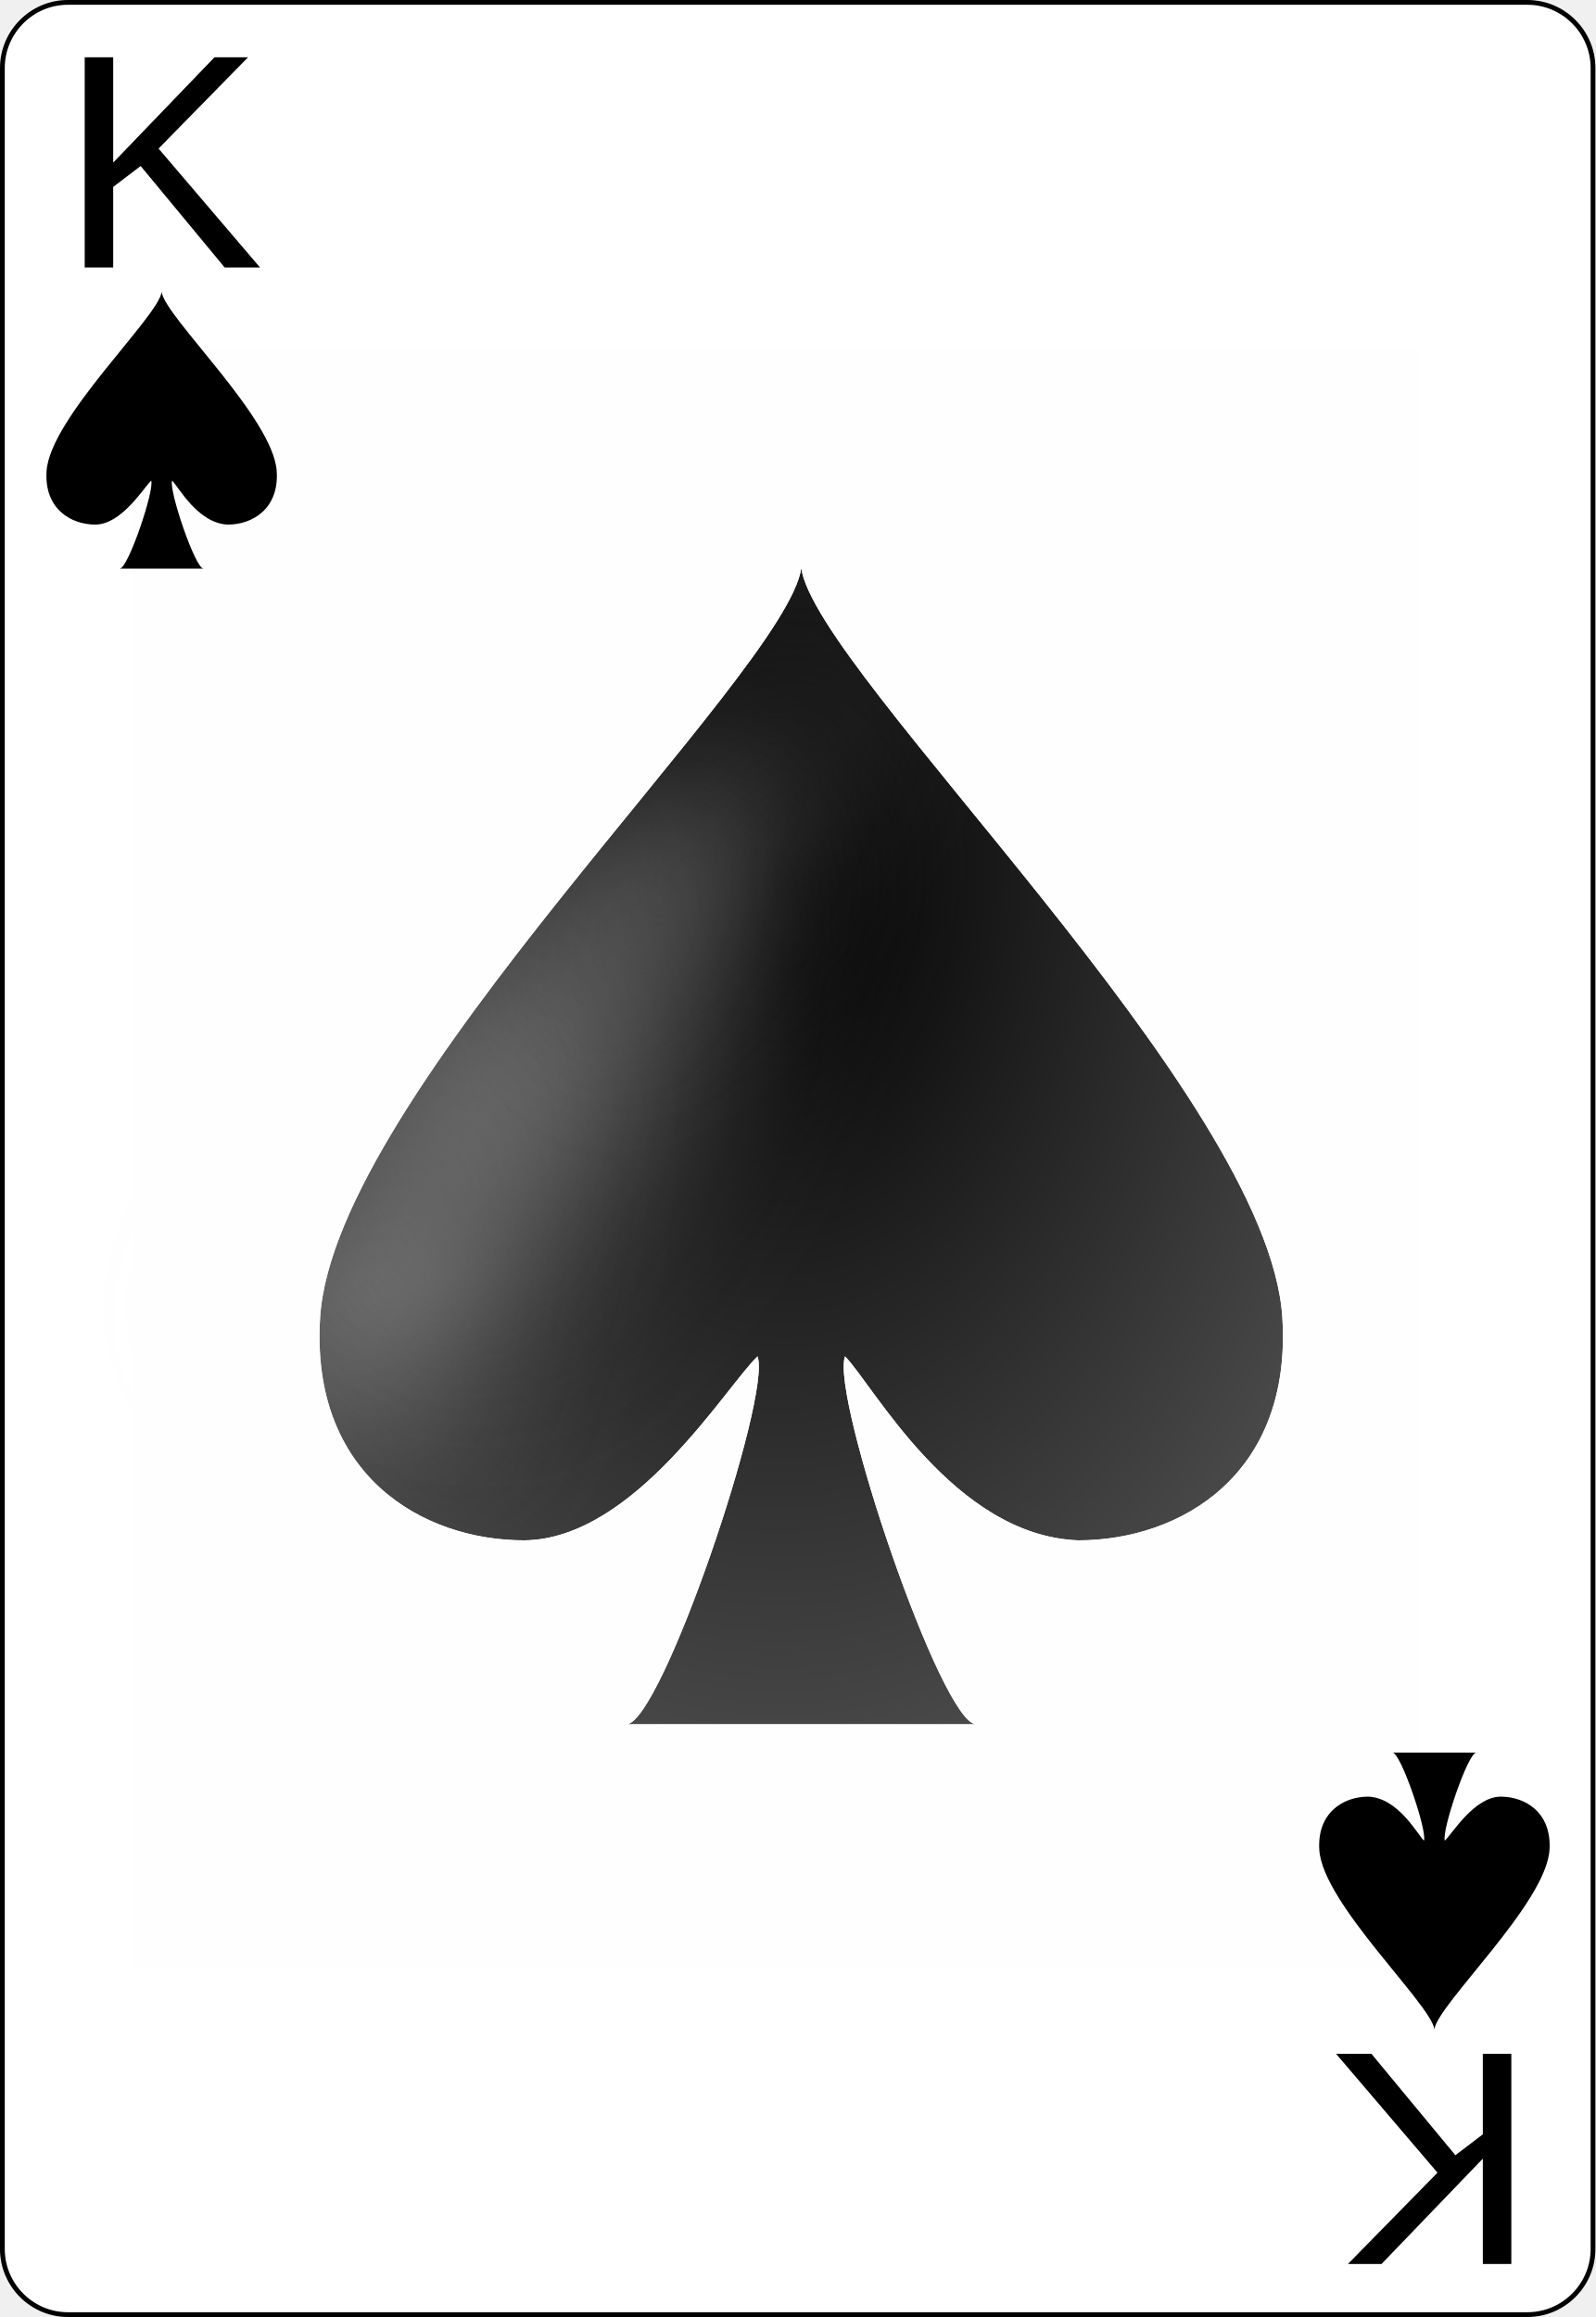
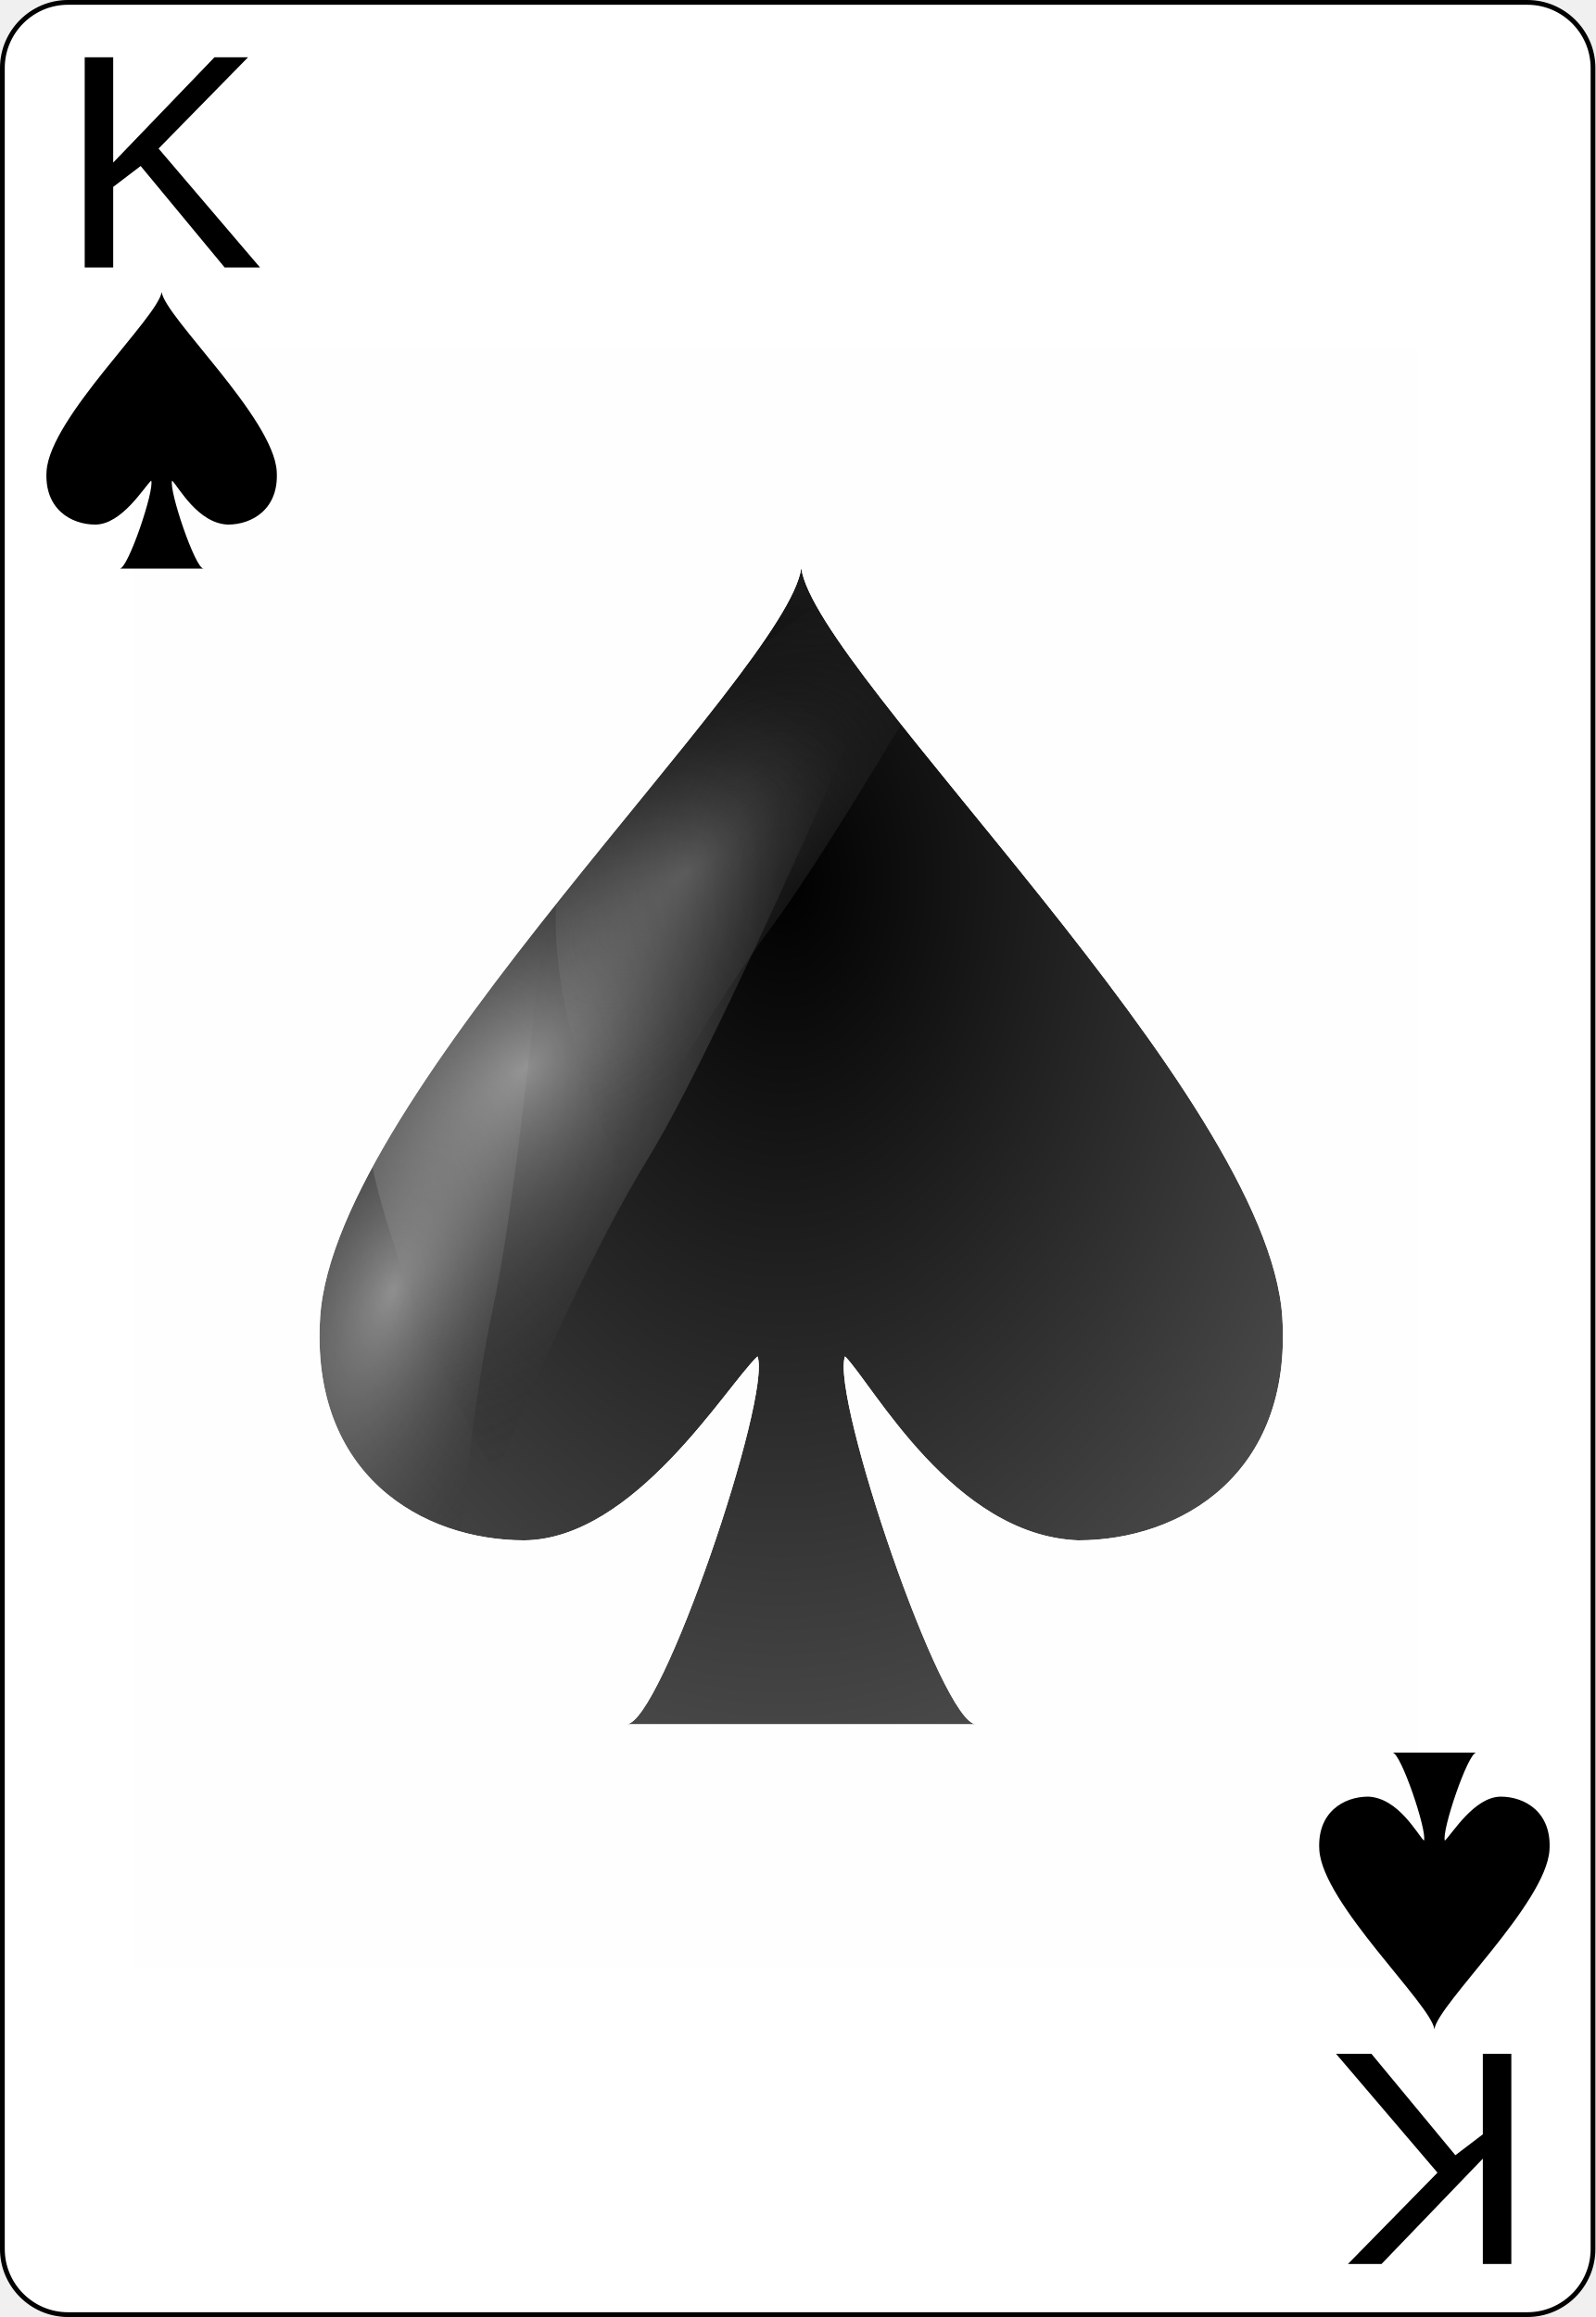
- <svg xmlns="http://www.w3.org/2000/svg" xmlns:xlink="http://www.w3.org/1999/xlink" width="100%" height="100%" viewBox="0 0 167.087 242.667" xml:space="preserve" id="svg2" version="1.1">
-   <defs id="defs41">
-     <radialGradient xlink:href="#linearGradient3773" id="radialGradient3781" cx="-0.158" cy="-8.835" fx="-0.158" fy="-8.835" r="8" gradientTransform="matrix(-1.584269,-0.02349808,0.03071979,-2.477574,-0.2485638,-26.71351)" gradientUnits="userSpaceOnUse" />
-     <linearGradient id="linearGradient3773">
-       <stop style="stop-color:#000000;stop-opacity:1;" offset="0" id="stop3775" />
-       <stop style="stop-color:#000000;stop-opacity:0.649;" offset="1" id="stop3777" />
+ <svg xmlns="http://www.w3.org/2000/svg" xmlns:xlink="http://www.w3.org/1999/xlink" viewBox="0 0 167.087 242.667" xml:space="preserve">
+   <defs>
+     <radialGradient xlink:href="#a" id="e" cx="-.158" cy="-8.835" fx="-.158" fy="-8.835" r="8" gradientTransform="matrix(-1.58427 -.0235 .03072 -2.47757 -.249 -26.714)" gradientUnits="userSpaceOnUse" />
+     <radialGradient r="8" fy="-8.835" fx="-.158" cy="-8.835" cx="-.158" gradientTransform="matrix(-1.58427 -.0235 .03072 -2.47757 -.249 -26.714)" gradientUnits="userSpaceOnUse" id="f" xlink:href="#a" />
+     <radialGradient xlink:href="#b" id="g" gradientUnits="userSpaceOnUse" gradientTransform="matrix(1.25656 -.7774 .33664 .53613 -221.202 359.243)" cx="168.025" cy="509.476" fx="168.025" fy="509.476" r="81.903" />
+     <radialGradient xlink:href="#c" id="h" gradientUnits="userSpaceOnUse" gradientTransform="matrix(1.25656 -.7774 .33664 .53613 -221.202 359.243)" cx="168.025" cy="509.476" fx="168.025" fy="509.476" r="81.903" />
+     <radialGradient xlink:href="#d" id="i" gradientUnits="userSpaceOnUse" gradientTransform="matrix(1.25656 -.7774 .33664 .53613 -221.202 359.243)" cx="168.025" cy="509.476" fx="168.025" fy="509.476" r="81.903" />
+     <linearGradient id="a">
+       <stop style="stop-color:#000;stop-opacity:1" offset="0" />
+       <stop style="stop-color:#000;stop-opacity:.649" offset="1" />
    </linearGradient>
-     <linearGradient id="linearGradient3784-4">
-       <stop style="stop-color:#ffffff;stop-opacity:0.435;" offset="0" id="stop3786-8" />
-       <stop style="stop-color:#000000;stop-opacity:0;" offset="1" id="stop3788-6" />
+     <linearGradient id="b">
+       <stop style="stop-color:#fff;stop-opacity:.435" offset="0" />
+       <stop style="stop-color:#000;stop-opacity:0" offset="1" />
    </linearGradient>
-     <filter color-interpolation-filters="sRGB" id="filter3803" x="-0.331" width="1.661" y="-0.164" height="1.329">
-       <feGaussianBlur stdDeviation="14.131" id="feGaussianBlur3805" />
-     </filter>
-     <linearGradient id="linearGradient3784-4-5">
-       <stop style="stop-color:#ffffff;stop-opacity:0.489;" offset="0" id="stop3786-8-0" />
-       <stop style="stop-color:#000000;stop-opacity:0;" offset="1" id="stop3788-6-3" />
+     <linearGradient id="c">
+       <stop style="stop-color:#fff;stop-opacity:.489" offset="0" />
+       <stop style="stop-color:#000;stop-opacity:0" offset="1" />
    </linearGradient>
-     <filter color-interpolation-filters="sRGB" id="filter3803-1" x="-0.331" width="1.661" y="-0.164" height="1.329">
-       <feGaussianBlur stdDeviation="14.131" id="feGaussianBlur3805-8" />
-     </filter>
-     <linearGradient id="linearGradient3784-4-1">
-       <stop style="stop-color:#ffffff;stop-opacity:0.237;" offset="0" id="stop3786-8-03" />
-       <stop style="stop-color:#000000;stop-opacity:0;" offset="1" id="stop3788-6-6" />
+     <linearGradient id="d">
+       <stop style="stop-color:#fff;stop-opacity:.237" offset="0" />
+       <stop style="stop-color:#000;stop-opacity:0" offset="1" />
    </linearGradient>
-     <filter color-interpolation-filters="sRGB" id="filter3803-73" x="-0.331" width="1.661" y="-0.164" height="1.329">
-       <feGaussianBlur stdDeviation="14.131" id="feGaussianBlur3805-2" />
-     </filter>
-     <radialGradient r="8" fy="-8.835" fx="-0.158" cy="-8.835" cx="-0.158" gradientTransform="matrix(-1.584269,-0.02349808,0.03071979,-2.477574,-0.2485638,-26.71351)" gradientUnits="userSpaceOnUse" id="radialGradient3990" xlink:href="#linearGradient3773" />
-     <radialGradient xlink:href="#linearGradient3784-4" id="radialGradient3161" gradientUnits="userSpaceOnUse" gradientTransform="matrix(1.25656,-0.7774064,0.3366382,0.5361257,-221.2021,359.2426)" cx="168.025" cy="509.476" fx="168.025" fy="509.476" r="81.903" />
-     <radialGradient xlink:href="#linearGradient3784-4-5" id="radialGradient3163" gradientUnits="userSpaceOnUse" gradientTransform="matrix(1.25656,-0.7774064,0.3366382,0.5361257,-221.2021,359.2426)" cx="168.025" cy="509.476" fx="168.025" fy="509.476" r="81.903" />
-     <radialGradient xlink:href="#linearGradient3784-4-1" id="radialGradient3165" gradientUnits="userSpaceOnUse" gradientTransform="matrix(1.25656,-0.7774064,0.3366382,0.5361257,-221.2021,359.2426)" cx="168.025" cy="509.476" fx="168.025" fy="509.476" r="81.903" />
  </defs>
-   <g id="Layer_x0020_1" style="fill-rule:nonzero;clip-rule:nonzero;stroke:#000000;stroke-miterlimit:4;">
-     <path style="fill:#FFFFFF;stroke-width:0.5;" d="M166.837,235.548c0,3.777-3.087,6.869-6.871,6.869H7.111c-3.775,0-6.861-3.092-6.861-6.869V7.12C0.25,3.343,3.336,0.25,7.111,0.25h152.855    c3.784,0,6.871,3.093,6.871,6.87v228.428z" id="path5" />
-     <g style="stroke:none;" id="g7">
-       <g id="g9">
- 				
- 			</g>
-     </g>
-     <g id="g15">
- 			
- 		</g>
-     <g id="g19">
- 			
- 		</g>
-     <g style="stroke:none;" id="g23">
-       <g id="g25">
- 				
- 			</g>
-     </g>
-     <g style="stroke:none;" id="g31">
-       <g id="g33">
- 				
- 			</g>
-     </g>
+   <g style="fill-rule:nonzero;clip-rule:nonzero;stroke:#000;stroke-miterlimit:4">
+     <path style="fill:#fff;stroke-width:.5" d="M166.837 235.548c0 3.777-3.087 6.869-6.871 6.869H7.11c-3.775 0-6.861-3.092-6.861-6.87V7.12C.25 3.343 3.336.25 7.11.25h152.856c3.784 0 6.87 3.093 6.87 6.87v228.428z" />
  </g>
-   <g transform="matrix(0.1986111,0,0,0.1986111,10.08346,15.42888)" id="g3886">
-     <g style="fill:url(#radialGradient3781);fill-opacity:1" id="layer1-7-1" transform="matrix(31.75408,0,0,29.03312,371.7377,526.7095)">
-       <path style="fill:url(#radialGradient3990);fill-opacity:1" d="M 7.989,3.103 C 7.747,-0.954 0.242,-8.59 0,-10.5 c -0.242,1.909 -7.747,9.545 -7.989,13.603 -0.169,2.868 1.695,4.057 3.39,4.057 1.835,-0.022 3.351,-2.801 3.873,-3.341 0.242,0.716 -1.603,6.682 -2.179,6.682 l 5.811,0 C 2.33,10.501 0.485,4.535 0.727,3.819 1.184,4.315 2.524,7.077 4.601,7.16 6.295,7.159 8.158,5.971 7.989,3.103 z" id="sl-5" />
-     </g>
-     <path transform="matrix(1.642458,-1.082367,1.344778,1.579553,-783.5045,-14.75167)" id="path3762-6" d="m 122.357,574.383 c 0,0 -13.123,-65.067 17.801,-92.974 34.761,-31.369 150.111,-71.195 150.111,-71.195 0,0 -81.652,84.604 -110.111,108.338 -27.21,22.692 -57.801,55.831 -57.801,55.831 z" style="fill:url(#radialGradient3161);fill-opacity:1;stroke:none;filter:url(#filter3803)" />
-     <path transform="matrix(2.489528,-0.1237628,1.128458,2.89224,-742.116,-945.2279)" id="path3762-6-0" d="m 122.357,574.383 c 0,0 -13.123,-65.067 17.801,-92.974 34.761,-31.369 150.111,-71.195 150.111,-71.195 0,0 -81.652,84.604 -110.111,108.338 -27.21,22.692 -57.801,55.831 -57.801,55.831 z" style="fill:url(#radialGradient3163);fill-opacity:1;stroke:none;filter:url(#filter3803-1)" />
-     <path transform="matrix(1.942697,-0.3084098,0.5734017,1.993647,-290.3779,-568.3455)" id="path3762-6-2" d="m 122.357,574.383 c 0,0 -13.123,-65.067 17.801,-92.974 34.761,-31.369 150.111,-71.195 150.111,-71.195 0,0 -81.652,84.604 -110.111,108.338 -27.21,22.692 -57.801,55.831 -57.801,55.831 z" style="fill:url(#radialGradient3165);fill-opacity:1;stroke:none;filter:url(#filter3803-73)" />
-     <path id="rect3865" d="m 19.993,106.65 0,854.281 677.156,0 0,-854.281 -677.156,0 z M 371.743,221.869 c 7.684,55.453 245.972,277.15 253.656,394.937 5.366,83.267 -53.771,117.752 -107.562,117.781 -65.949,-2.415 -108.515,-82.591 -123.031,-97 -7.684,20.788 50.897,194 69.188,194 l -184.5,0 c 18.29,0 76.872,-173.212 69.188,-194 -16.58,15.687 -64.726,96.373 -123,97 -53.823,0 -112.991,-34.514 -107.625,-117.781 7.684,-117.816 246.003,-339.513 253.688,-394.937 z" style="fill:#fffeff;fill-opacity:1;fill-rule:nonzero;stroke:none" />
+   <g style="fill:url(#e);fill-opacity:1" transform="matrix(6.30671 0 0 5.7663 83.915 120.04)">
+     <path style="fill:url(#f);fill-opacity:1" d="M7.989 3.103C7.747-.954.242-8.59 0-10.5-.242-8.591-7.747-.955-7.989 3.103c-.169 2.868 1.695 4.057 3.39 4.057 1.835-.022 3.35-2.8 3.873-3.341.242.716-1.603 6.682-2.179 6.682h5.811c-.576 0-2.421-5.966-2.179-6.682.457.496 1.797 3.258 3.874 3.341 1.694-.001 3.557-1.189 3.388-4.057z" />
  </g>
-   <text xml:space="preserve" style="font-style:normal;font-weight:normal;line-height:0%;font-family:'Bitstream Vera Sans';letter-spacing:0px;word-spacing:0px;fill:#000000;fill-opacity:1;stroke:none" x="-160.908" y="-215.097" id="text3788-2" transform="scale(-1)">
-     <tspan id="tspan3790-3" x="-160.908" y="-215.097" style="font-style:normal;font-variant:normal;font-weight:normal;font-stretch:normal;font-size:32px;line-height:1.25;font-family:Arial;-inkscape-font-specification:Arial">K</tspan>
+   <path transform="matrix(.32621 -.21497 .26709 .31372 -145.53 12.499)" d="M122.357 574.383s-13.123-65.067 17.801-92.974c34.761-31.369 150.112-71.195 150.112-71.195s-81.652 84.604-110.112 108.338c-27.21 22.692-57.801 55.83-57.801 55.83z" style="fill:url(#g);fill-opacity:1;stroke:none;filter:url(#filter3803)" />
+   <path transform="matrix(.49445 -.02458 .22412 .57443 -137.309 -172.304)" d="M122.357 574.383s-13.123-65.067 17.801-92.974c34.761-31.369 150.112-71.195 150.112-71.195s-81.652 84.604-110.112 108.338c-27.21 22.692-57.801 55.83-57.801 55.83z" style="fill:url(#h);fill-opacity:1;stroke:none;filter:url(#filter3803-1)" />
+   <path transform="matrix(.38584 -.06125 .11388 .39596 -47.589 -97.45)" d="M122.357 574.383s-13.123-65.067 17.801-92.974c34.761-31.369 150.112-71.195 150.112-71.195s-81.652 84.604-110.112 108.338c-27.21 22.692-57.801 55.83-57.801 55.83z" style="fill:url(#i);fill-opacity:1;stroke:none;filter:url(#filter3803-73)" />
+   <path d="M19.993 106.65v854.281H697.15v-854.28H19.993zm351.75 115.219c7.685 55.453 245.972 277.15 253.657 394.937 5.366 83.267-53.772 117.753-107.563 117.782-65.95-2.415-108.515-82.591-123.031-97-7.685 20.787 50.897 194 69.187 194h-184.5c18.29 0 76.872-173.213 69.188-194-16.58 15.686-64.726 96.373-123 97-53.823 0-112.992-34.515-107.625-117.782C125.74 498.99 364.059 277.293 371.743 221.87z" style="fill:#fffeff;fill-opacity:1;fill-rule:nonzero;stroke:none" transform="translate(10.083 15.429) scale(.19861)" />
+   <text xml:space="preserve" style="font-style:normal;font-weight:400;line-height:0%;font-family:'Bitstream Vera Sans';letter-spacing:0;word-spacing:0;fill:#000;fill-opacity:1;stroke:none" x="-160.908" y="-215.097" transform="scale(-1)">
+     <tspan x="-160.908" y="-215.097" style="font-style:normal;font-variant:normal;font-weight:400;font-stretch:normal;font-size:32px;line-height:1.25;font-family:Arial;-inkscape-font-specification:Arial">K</tspan>
  </text>
-   <g transform="matrix(-1.508595,0,0,-1.379325,150.2247,198.0438)" id="layer1-7-8">
-     <path id="sl-0" d="M 7.989,3.103 C 7.747,-0.954 0.242,-8.59 0,-10.5 c -0.242,1.909 -7.747,9.545 -7.989,13.603 -0.169,2.868 1.695,4.057 3.39,4.057 1.835,-0.022 3.351,-2.801 3.873,-3.341 0.242,0.716 -1.603,6.682 -2.179,6.682 l 5.811,0 C 2.33,10.501 0.485,4.535 0.727,3.819 1.184,4.315 2.524,7.077 4.601,7.16 6.295,7.159 8.158,5.971 7.989,3.103 z" style="fill:#000000" />
+   <g>
+     <path d="M7.989 3.103C7.747-.954.242-8.59 0-10.5-.242-8.591-7.747-.955-7.989 3.103c-.169 2.868 1.695 4.057 3.39 4.057 1.835-.022 3.35-2.8 3.873-3.341.242.716-1.603 6.682-2.179 6.682h5.811c-.576 0-2.421-5.966-2.179-6.682.457.496 1.797 3.258 3.874 3.341 1.694-.001 3.557-1.189 3.388-4.057z" style="fill:#000" transform="matrix(-1.5086 0 0 -1.37933 150.225 198.044)" />
  </g>
-   <text xml:space="preserve" style="font-style:normal;font-weight:normal;line-height:0%;font-family:'Bitstream Vera Sans';letter-spacing:0px;word-spacing:0px;fill:#000000;fill-opacity:1;stroke:none" x="6.246" y="28.013" id="text3788">
-     <tspan id="tspan3790" x="6.246" y="28.013" style="font-style:normal;font-variant:normal;font-weight:normal;font-stretch:normal;font-size:32px;line-height:1.25;font-family:Arial;-inkscape-font-specification:Arial">K</tspan>
+   <text xml:space="preserve" style="font-style:normal;font-weight:400;line-height:0%;font-family:'Bitstream Vera Sans';letter-spacing:0;word-spacing:0;fill:#000;fill-opacity:1;stroke:none" x="6.246" y="28.013">
+     <tspan x="6.246" y="28.013" style="font-style:normal;font-variant:normal;font-weight:400;font-stretch:normal;font-size:32px;line-height:1.25;font-family:Arial;-inkscape-font-specification:Arial">K</tspan>
  </text>
-   <g transform="matrix(1.508595,0,0,1.379325,16.92904,45.06616)" id="layer1-7">
-     <path id="sl" d="M 7.989,3.103 C 7.747,-0.954 0.242,-8.59 0,-10.5 c -0.242,1.909 -7.747,9.545 -7.989,13.603 -0.169,2.868 1.695,4.057 3.39,4.057 1.835,-0.022 3.351,-2.801 3.873,-3.341 0.242,0.716 -1.603,6.682 -2.179,6.682 l 5.811,0 C 2.33,10.501 0.485,4.535 0.727,3.819 1.184,4.315 2.524,7.077 4.601,7.16 6.295,7.159 8.158,5.971 7.989,3.103 z" style="fill:#000000" />
+   <g>
+     <path d="M7.989 3.103C7.747-.954.242-8.59 0-10.5-.242-8.591-7.747-.955-7.989 3.103c-.169 2.868 1.695 4.057 3.39 4.057 1.835-.022 3.35-2.8 3.873-3.341.242.716-1.603 6.682-2.179 6.682h5.811c-.576 0-2.421-5.966-2.179-6.682.457.496 1.797 3.258 3.874 3.341 1.694-.001 3.557-1.189 3.388-4.057z" style="fill:#000" transform="matrix(1.5086 0 0 1.37933 16.929 45.066)" />
  </g>
</svg>
